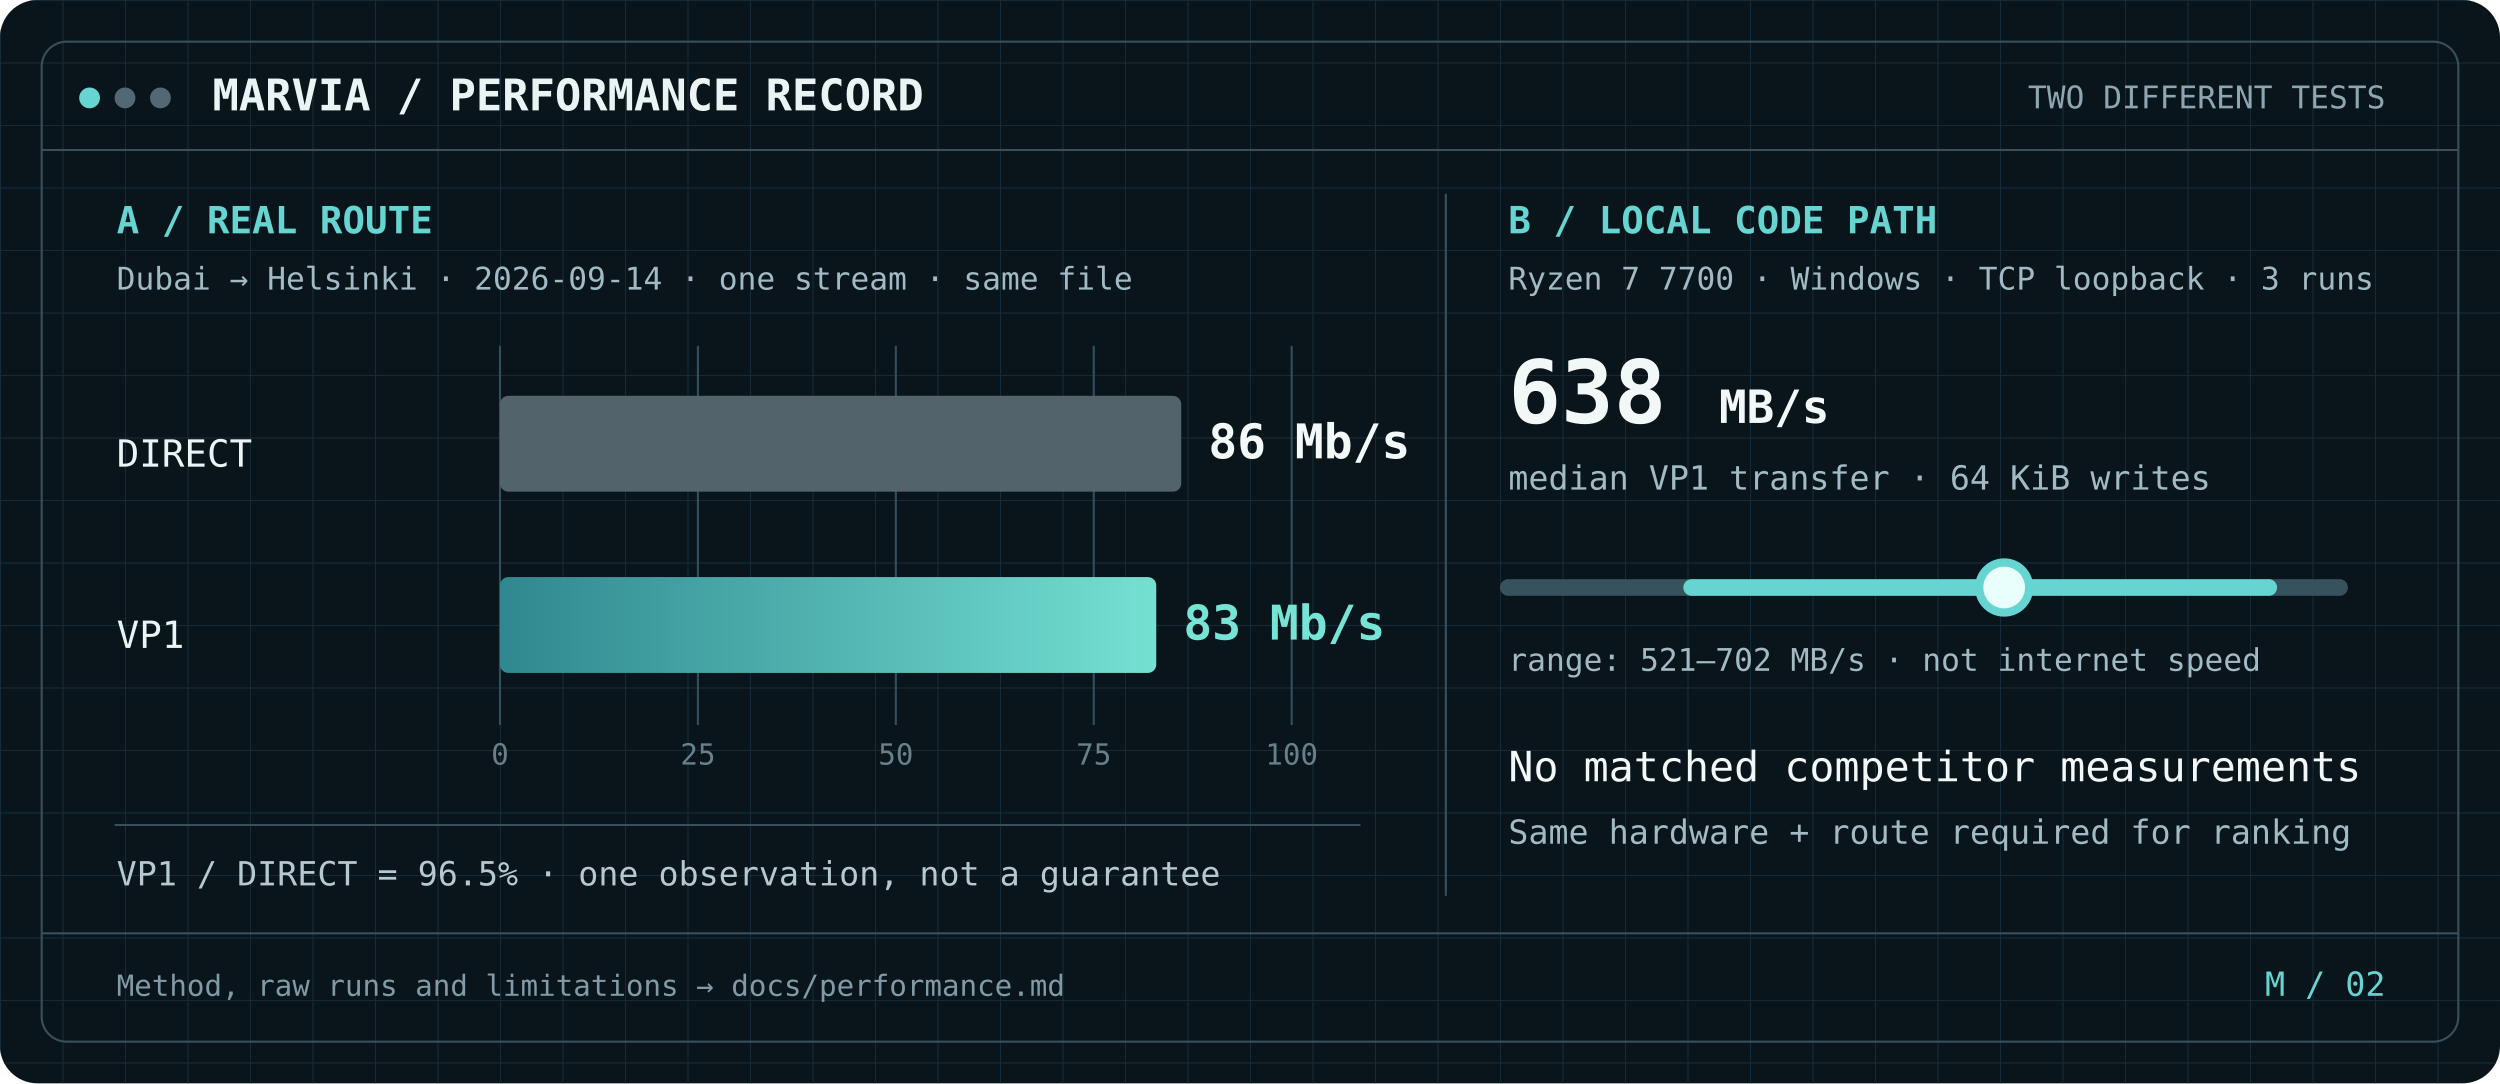
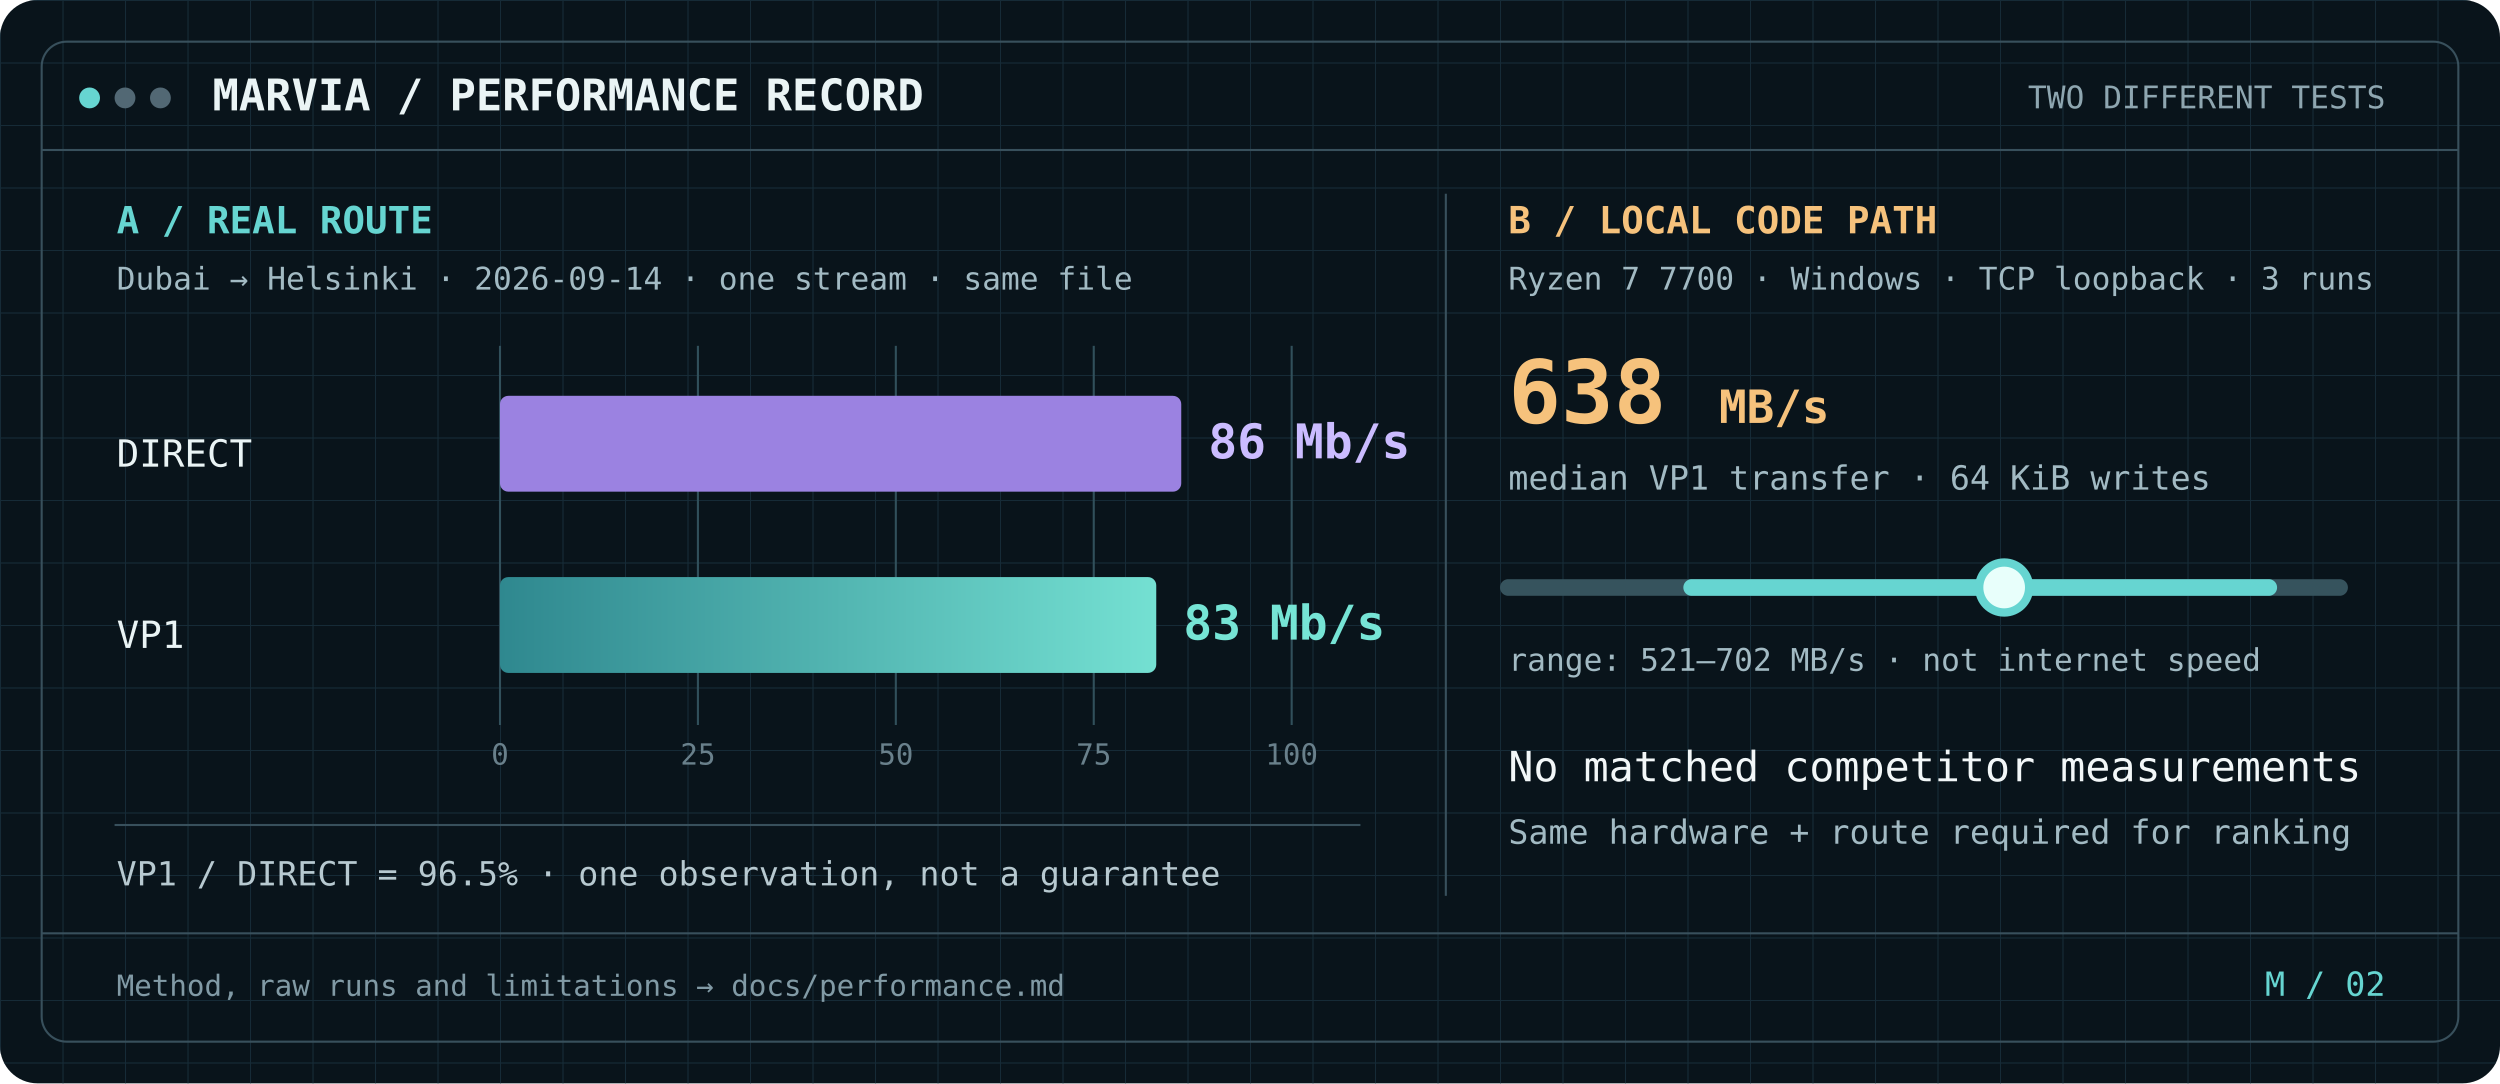
<svg xmlns="http://www.w3.org/2000/svg" width="1200" height="520" viewBox="0 0 1200 520" role="img" aria-labelledby="title desc">
  <defs>
    <pattern id="grid" width="30" height="30" patternUnits="userSpaceOnUse">
      <path d="M30 0H0V30" fill="none" stroke="#1b3340" stroke-width="1" />
    </pattern>
    <linearGradient id="bar" x1="0" x2="1">
      <stop stop-color="#2f888f" />
      <stop offset="1" stop-color="#74e0d2" />
    </linearGradient>
  </defs>
  <rect width="1200" height="520" rx="18" fill="#09141b" />
  <rect width="1200" height="520" rx="18" fill="url(#grid)" opacity=".75" />
  <rect x="20" y="20" width="1160" height="480" rx="12" fill="none" stroke="#38505c" />
  <path d="M20 72H1180M20 448H1180" stroke="#38505c" />
  <circle cx="43" cy="47" r="5" fill="#66d5d1" />
  <circle cx="60" cy="47" r="5" fill="#526874" />
  <circle cx="77" cy="47" r="5" fill="#526874" />
  <text x="102" y="53" fill="#eaf4f5" font-family="Consolas,monospace" font-size="21" font-weight="700">MARVIA / PERFORMANCE RECORD</text>
  <text x="1145" y="52" text-anchor="end" fill="#8ea6b0" font-family="Consolas,monospace" font-size="15">TWO DIFFERENT TESTS</text>
  <text x="56" y="112" fill="#66d5d1" font-family="Consolas,monospace" font-size="18" font-weight="700">A / REAL ROUTE</text>
  <text x="56" y="139" fill="#a2bac3" font-family="Consolas,monospace" font-size="15">Dubai → Helsinki · 2026-09-14 · one stream · same file</text>
  <g stroke="#31505b" stroke-width="1">
    <path d="M240 166V348M335 166V348M430 166V348M525 166V348M620 166V348" />
  </g>
  <g fill="#69808b" font-family="Consolas,monospace" font-size="14">
    <text x="240" y="367" text-anchor="middle">0</text>
    <text x="335" y="367" text-anchor="middle">25</text>
    <text x="430" y="367" text-anchor="middle">50</text>
    <text x="525" y="367" text-anchor="middle">75</text>
    <text x="620" y="367" text-anchor="middle">100</text>
  </g>
  <g font-family="Consolas,monospace" font-size="18" fill="#eaf4f5">
    <text x="56" y="224">DIRECT</text>
    <text x="56" y="311">VP1</text>
  </g>
-   <rect x="240" y="190" width="327" height="46" rx="4" fill="#52636c" />
+   <rect x="240" y="190" width="327" height="46" rx="4" fill="#9b82e1" />
  <rect x="240" y="277" width="315" height="46" rx="4" fill="url(#bar)" />
  <g font-family="Consolas,monospace" font-size="23" font-weight="700">
-     <text x="580" y="220" fill="#f3f8f9">86 Mb/s</text>
+     <text x="580" y="220" fill="#cbbcff">86 Mb/s</text>
    <text x="568" y="307" fill="#76e4d5">83 Mb/s</text>
  </g>
  <path d="M55 396H653" stroke="#38505c" />
  <text x="56" y="425" fill="#b7c9d0" font-family="Consolas,monospace" font-size="16">VP1 / DIRECT = 96.5% · one observation, not a guarantee</text>
  <path d="M694 93V430" stroke="#38505c" />
-   <text x="724" y="112" fill="#66d5d1" font-family="Consolas,monospace" font-size="18" font-weight="700">B / LOCAL CODE PATH</text>
+   <text x="724" y="112" fill="#f6c27c" font-family="Consolas,monospace" font-size="18" font-weight="700">B / LOCAL CODE PATH</text>
  <text x="724" y="139" fill="#a2bac3" font-family="Consolas,monospace" font-size="15">Ryzen 7 7700 · Windows · TCP loopback · 3 runs</text>
-   <text x="724" y="203" fill="#f2f7f8" font-family="Consolas,monospace" font-size="42" font-weight="700">638 <tspan font-size="22">MB/s</tspan>
+   <text x="724" y="203" fill="#f6c27c" font-family="Consolas,monospace" font-size="42" font-weight="700">638 <tspan font-size="22">MB/s</tspan>
  </text>
  <text x="724" y="235" fill="#a2bac3" font-family="Consolas,monospace" font-size="16">median VP1 transfer · 64 KiB writes</text>
  <path d="M724 282H1123" stroke="#36535d" stroke-width="8" stroke-linecap="round" />
  <path d="M812 282H1089" stroke="#66d5d1" stroke-width="8" stroke-linecap="round" />
  <circle cx="962" cy="282" r="12" fill="#e8fffb" stroke="#66d5d1" stroke-width="4" />
  <text x="724" y="322" fill="#a2bac3" font-family="Consolas,monospace" font-size="15">range: 521–702 MB/s · not internet speed</text>
  <text x="724" y="375" fill="#f2f7f8" font-family="Consolas,monospace" font-size="20">No matched competitor measurements</text>
  <text x="724" y="405" fill="#a2bac3" font-family="Consolas,monospace" font-size="16">Same hardware + route required for ranking</text>
  <text x="56" y="478" fill="#819aa5" font-family="Consolas,monospace" font-size="14">Method, raw runs and limitations → docs/performance.md</text>
  <text x="1145" y="478" text-anchor="end" fill="#66d5d1" font-family="Consolas,monospace" font-size="16">M / 02</text>
</svg>
